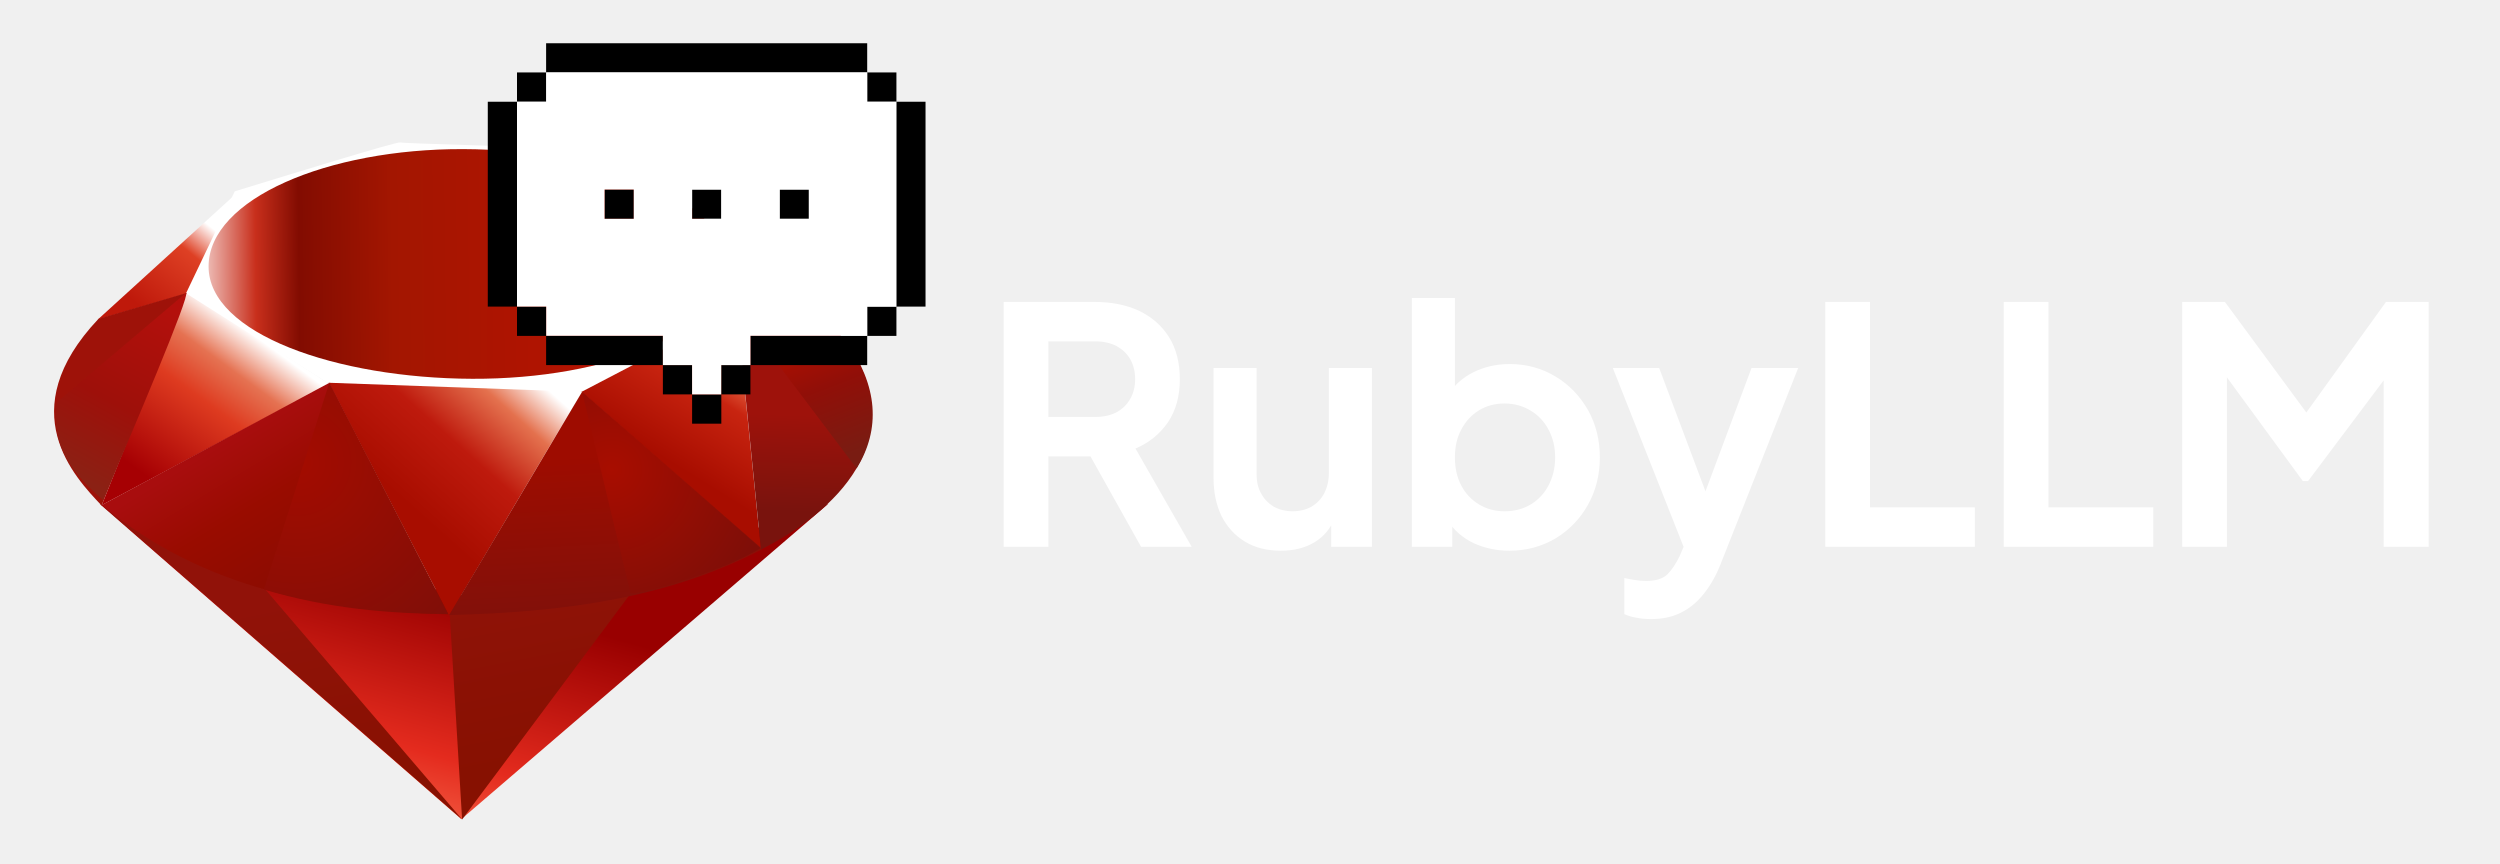
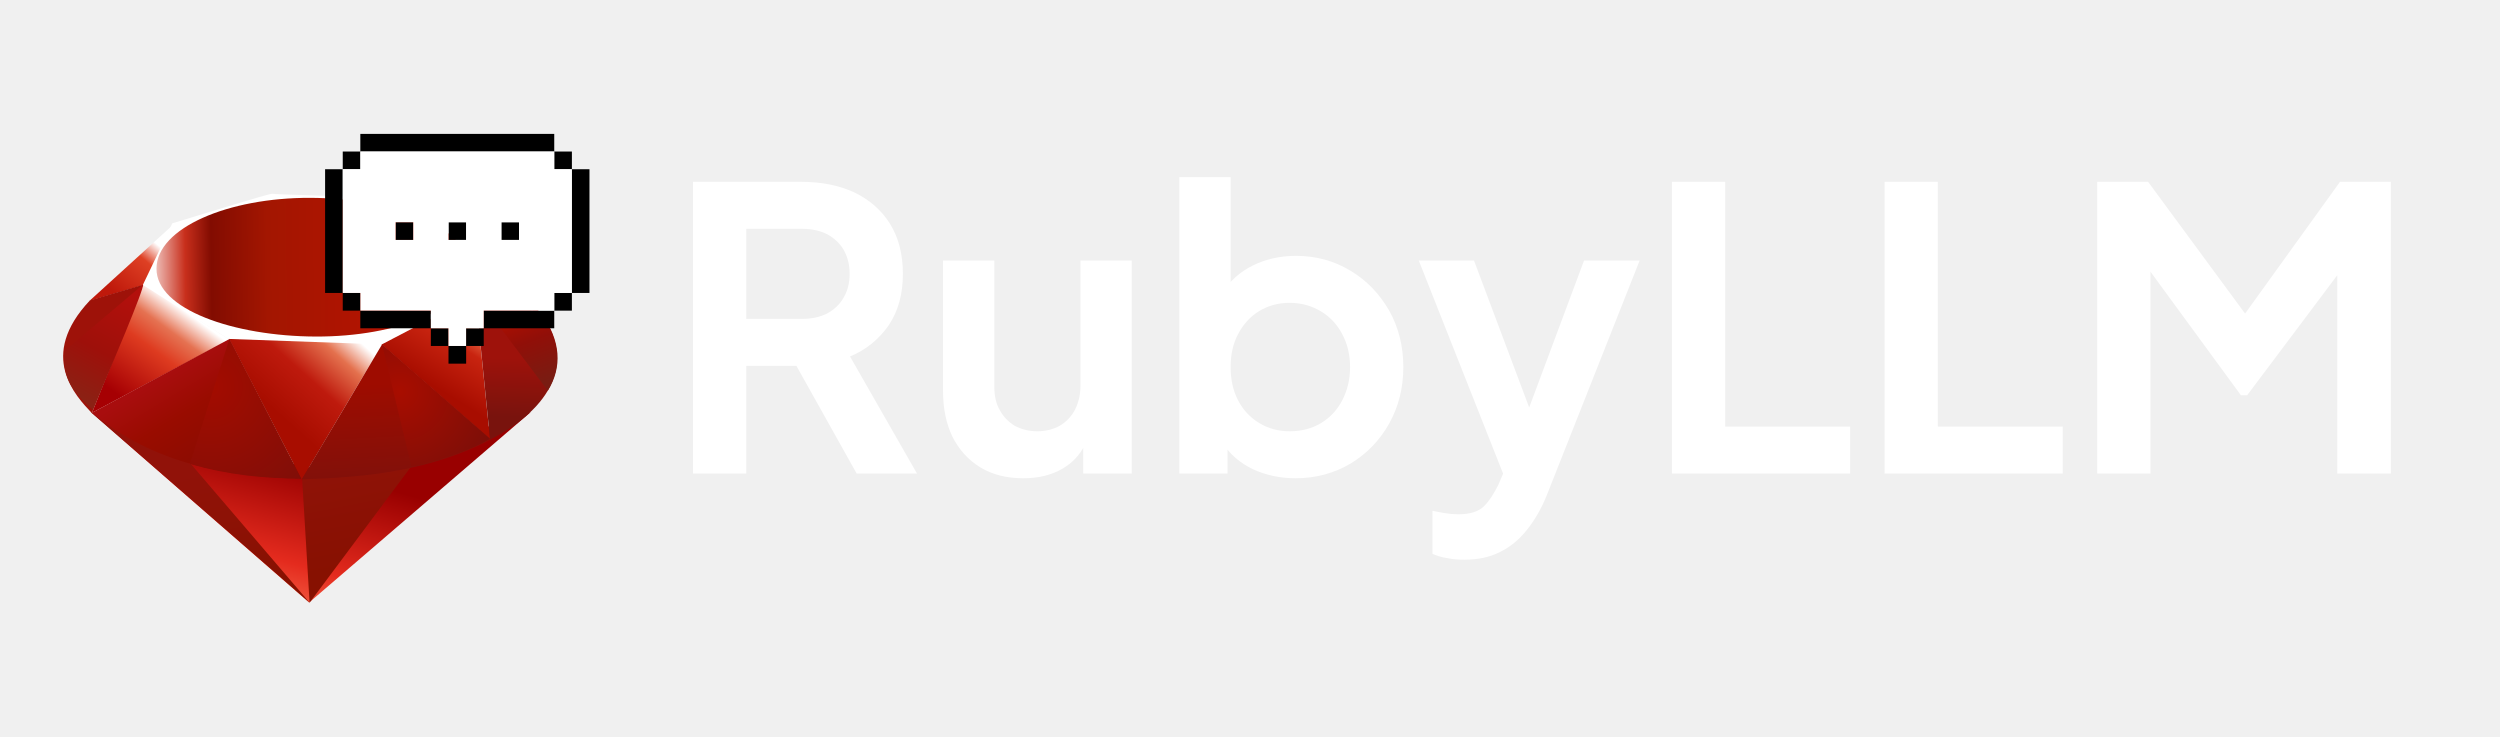
- <svg xmlns="http://www.w3.org/2000/svg" width="100%" height="100%" viewBox="0 0 1483 512" version="1.1" xml:space="preserve" style="fill-rule:evenodd;clip-rule:evenodd;stroke-linejoin:round;stroke-miterlimit:2;" id="svg96">
-   <g transform="matrix(1,0,0,1,0,-582.045)" id="g15">
-     <g id="Big" transform="matrix(2.89622,0,0,1,0,582.045)">
-       <rect x="0" y="0" width="512" height="512" style="fill:none;" id="rect1" />
-       <g transform="matrix(0.836626,0,0,1.14948,-6.41812,9.063)" id="g5">
-         <g transform="matrix(0.5658,1.19099,-0.564997,1.19268,120.907,-31.4857)" id="g2">
-           <g id="g1">
-             <path id="polygon3282" d="M153.5,130.41L40.38,197.58L186.849,187.641L198.13,39.95L153.5,130.41Z" style="fill:url(#_Linear1);" />
-             <path id="polygon3293" d="M187.089,187.54L174.5,100.65L140.209,145.93L187.089,187.54Z" style="fill:url(#_Linear2);" />
-             <path id="polygon3304" d="M187.259,187.54L95.03,180.3L40.87,197.391L187.259,187.54Z" style="fill:url(#_Linear3);" />
-             <path id="polygon3319" d="M41,197.41L64.04,121.93L13.34,132.771L41,197.41Z" style="fill:url(#_Linear4);" />
-             <path id="polygon3334" d="M140.2,146.18L119,63.14L58.33,120.01L140.2,146.18Z" style="fill:url(#_Linear5);" />
-             <path id="polygon3349" d="M193.32,64.31L135.97,17.47L120,69.1L193.32,64.31Z" style="fill:url(#_Linear6);" />
-             <path id="polygon3362" d="M166.5,0.77L132.77,19.41L111.49,0.52L166.5,0.77Z" style="fill:url(#_Linear7);" />
-             <path id="polygon3375" d="M0,158.09L14.13,132.32L2.7,101.62L0,158.09Z" style="fill:url(#_Linear8);" />
-             <path id="path3377" d="M1.94,100.65L13.44,133.27L63.41,122.059L120.46,69.039L136.56,17.9L111.209,0L68.109,16.13C54.53,28.76 28.18,53.75 27.23,54.22C26.29,54.7 9.83,85.81 1.94,100.65Z" style="fill:white;" />
-             <path id="path3400" d="M42.32,42.05C71.75,12.87 109.69,-4.37 124.25,10.32C138.801,25.01 123.37,60.71 93.94,89.88C64.51,119.05 27.04,137.24 12.49,122.55C-2.07,107.87 12.89,71.22 42.32,42.05Z" style="fill:url(#_Linear9);" />
-             <path id="path3413" d="M41,197.38L63.86,121.66L139.78,146.05C112.33,171.79 81.8,193.55 41,197.38Z" style="fill:url(#_Linear10);" />
-             <path id="path3424" d="M120.56,68.89L140.05,146.09C162.98,121.98 183.56,96.06 193.639,64L120.56,68.89Z" style="fill:url(#_Linear11);" />
-             <path id="path3435" d="M193.44,64.39C201.24,40.85 203.04,7.08 166.259,0.81L136.079,17.48L193.44,64.39Z" style="fill:url(#_Linear12);" />
-             <path id="path3437" d="M0,157.75C1.08,196.601 29.11,197.18 41.05,197.521L13.47,133.11L0,157.75Z" style="fill:rgb(158,18,9);" />
-             <path id="path3448" d="M120.669,69.01C138.289,79.84 173.8,101.59 174.52,101.99C175.639,102.62 189.83,78.06 193.05,64.18L120.669,69.01Z" style="fill:url(#_Radial13);" />
-             <path id="path3459" d="M63.83,121.66L94.39,180.62C112.46,170.82 126.61,158.88 139.57,146.09L63.83,121.66Z" style="fill:url(#_Radial14);" />
-             <path id="path3472" d="M13.35,133.19L9.02,184.75C17.19,195.91 28.43,196.88 40.22,196.01C31.69,174.78 14.65,132.33 13.35,133.19Z" style="fill:url(#_Linear15);" />
-             <path id="path3485" d="M135.9,17.61L196.61,26.13C193.37,12.4 183.42,3.54 166.46,0.77L135.9,17.61Z" style="fill:url(#_Linear16);" />
+ <svg xmlns="http://www.w3.org/2000/svg" viewBox="0 0 475 140" version="1.1" xml:space="preserve" style="fill-rule:evenodd;clip-rule:evenodd;stroke-linejoin:round;stroke-miterlimit:2;" id="svg96">
+   <g transform="translate(12 20) scale(0.1953125)" id="g7">
+     <g transform="matrix(1,0,0,1,-6.23501,-2.41232)" id="g6">
+       <g id="Light" transform="matrix(1,0,0,1,6.23501,2.41232)">
+         <rect x="0" y="0" width="512" height="512" style="fill:none;" id="rect1" />
+         <g transform="matrix(1.13848,0,0,1.13848,-50.1797,11.4251)" id="g5">
+           <g transform="matrix(1.19268,1.19099,-1.19099,1.19268,254.868,-31.4857)" id="g2">
+             <g id="g1">
+               <path id="polygon3282" d="M153.5,130.41L40.38,197.58L186.849,187.641L198.13,39.95L153.5,130.41Z" style="fill:url(#_Linear1);" />
+               <path id="polygon3293" d="M187.089,187.54L174.5,100.65L140.209,145.93L187.089,187.54Z" style="fill:url(#_Linear2);" />
+               <path id="polygon3304" d="M187.259,187.54L95.03,180.3L40.87,197.391L187.259,187.54Z" style="fill:url(#_Linear3);" />
+               <path id="polygon3319" d="M41,197.41L64.04,121.93L13.34,132.771L41,197.41Z" style="fill:url(#_Linear4);" />
+               <path id="polygon3334" d="M140.2,146.18L119,63.14L58.33,120.01L140.2,146.18Z" style="fill:url(#_Linear5);" />
+               <path id="polygon3349" d="M193.32,64.31L135.97,17.47L120,69.1L193.32,64.31Z" style="fill:url(#_Linear6);" />
+               <path id="polygon3362" d="M166.5,0.77L132.77,19.41L111.49,0.52L166.5,0.77Z" style="fill:url(#_Linear7);" />
+               <path id="polygon3375" d="M0,158.09L14.13,132.32L2.7,101.62L0,158.09Z" style="fill:url(#_Linear8);" />
+               <path id="path3377" d="M1.94,100.65L13.44,133.27L63.41,122.059L120.46,69.039L136.56,17.9L111.209,0L68.109,16.13C54.53,28.76 28.18,53.75 27.23,54.22C26.29,54.7 9.83,85.81 1.94,100.65Z" style="fill:white;" />
+               <path id="path3400" d="M42.32,42.05C71.75,12.87 109.69,-4.37 124.25,10.32C138.801,25.01 123.37,60.71 93.94,89.88C64.51,119.05 27.04,137.24 12.49,122.55C-2.07,107.87 12.89,71.22 42.32,42.05Z" style="fill:url(#_Linear9);" />
+               <path id="path3413" d="M41,197.38L63.86,121.66L139.78,146.05C112.33,171.79 81.8,193.55 41,197.38Z" style="fill:url(#_Linear10);" />
+               <path id="path3424" d="M120.56,68.89L140.05,146.09C162.98,121.98 183.56,96.06 193.639,64L120.56,68.89Z" style="fill:url(#_Linear11);" />
+               <path id="path3435" d="M193.44,64.39C201.24,40.85 203.04,7.08 166.259,0.81L136.079,17.48L193.44,64.39Z" style="fill:url(#_Linear12);" />
+               <path id="path3437" d="M0,157.75C1.08,196.601 29.11,197.18 41.05,197.521L13.47,133.11L0,157.75Z" style="fill:rgb(158,18,9);" />
+               <path id="path3448" d="M120.669,69.01C138.289,79.84 173.8,101.59 174.52,101.99C175.639,102.62 189.83,78.06 193.05,64.18L120.669,69.01Z" style="fill:url(#_Radial13);" />
+               <path id="path3459" d="M63.83,121.66L94.39,180.62C112.46,170.82 126.61,158.88 139.57,146.09L63.83,121.66Z" style="fill:url(#_Radial14);" />
+               <path id="path3472" d="M13.35,133.19L9.02,184.75C17.19,195.91 28.43,196.88 40.22,196.01C31.69,174.78 14.65,132.33 13.35,133.19Z" style="fill:url(#_Linear15);" />
+               <path id="path3485" d="M135.9,17.61L196.61,26.13C193.37,12.4 183.42,3.54 166.46,0.77L135.9,17.61Z" style="fill:url(#_Linear16);" />
+             </g>
+           </g>
+           <g id="XMLID_22_" transform="matrix(0.56475,0,0,0.566265,267.898,-0.682123)">
+             <g id="g3">
+               <rect id="XMLID_101_" x="53.3" y="26.7" width="293.4" height="26.6" style="fill-rule:nonzero;" />
+               <rect id="XMLID_177_" x="26.7" y="53.3" width="26.7" height="26.7" />
+               <rect id="XMLID_178_" x="346.7" y="53.3" width="26.7" height="26.7" />
+               <rect id="XMLID_179_" x="373.3" y="80" width="26.7" height="186.7" style="fill-rule:nonzero;" />
+               <rect id="XMLID_180_" x="106.7" y="160" width="26.7" height="26.7" />
+               <rect id="XMLID_181_" x="186.7" y="160" width="26.7" height="26.7" />
+               <rect id="XMLID_182_" x="266.7" y="160" width="26.7" height="26.7" />
+               <rect id="XMLID_183_" x="0" y="80" width="26.7" height="186.7" style="fill-rule:nonzero;" />
+               <rect id="XMLID_184_" x="26.7" y="266.7" width="26.7" height="26.7" />
+               <rect id="XMLID_185_" x="346.7" y="266.7" width="26.7" height="26.7" />
+               <rect id="XMLID_211_" x="53.3" y="293.3" width="106.7" height="26.7" style="fill-rule:nonzero;" />
+               <rect id="XMLID_212_" x="240" y="293.3" width="106.7" height="26.7" style="fill-rule:nonzero;" />
+               <rect id="XMLID_213_" x="160" y="320" width="26.7" height="26.7" />
+               <rect id="XMLID_214_" x="213.3" y="320" width="26.7" height="26.7" />
+               <rect id="XMLID_215_" x="186.7" y="346.7" width="26.7" height="26.7" />
+             </g>
+             <g transform="matrix(0.5,0,0,0.5,0,0)" id="g4">
+               <path d="M53.4,533.4L53.4,160L106.8,160L106.8,106.6L693.4,106.6L693.4,160L746.6,160L746.6,533.4L693.4,533.4L693.4,586.6L480,586.6L480,640L426.6,640L426.6,693.4L373.4,693.4L373.4,640L320,640L320,586.6L106.8,586.6L106.8,533.4L53.4,533.4ZM266.8,320L213.4,320L213.4,373.4L266.8,373.4L266.8,320ZM426.8,320L373.4,320L373.4,373.4L426.8,373.4L426.8,320ZM586.8,320L533.4,320L533.4,373.4L586.8,373.4L586.8,320Z" style="fill:white;" id="path3" />
+             </g>
          </g>
        </g>
-         <g transform="matrix(0.267913,0,0,0.566265,127.089,-0.682123)" id="g3">
-           <path id="XMLID_101_" d="M53.3,53.3L346.7,53.3L346.7,26.7L53.3,26.7L53.3,53.3Z" style="fill-rule:nonzero;" />
-           <rect id="XMLID_177_" x="26.7" y="53.3" width="26.7" height="26.7" />
-           <rect id="XMLID_178_" x="346.7" y="53.3" width="26.7" height="26.7" />
-           <path id="XMLID_179_" d="M373.3,80L373.3,266.7L400,266.7L400,80L373.3,80Z" style="fill-rule:nonzero;" />
-           <rect id="XMLID_180_" x="106.7" y="160" width="26.7" height="26.7" />
-           <rect id="XMLID_181_" x="186.7" y="160" width="26.7" height="26.7" />
-           <rect id="XMLID_182_" x="266.7" y="160" width="26.7" height="26.7" />
-           <path id="XMLID_183_" d="M26.7,266.7L26.7,80L0,80L0,266.7L26.7,266.7Z" style="fill-rule:nonzero;" />
-           <rect id="XMLID_184_" x="26.7" y="266.7" width="26.7" height="26.7" />
-           <rect id="XMLID_185_" x="346.7" y="266.7" width="26.7" height="26.7" />
-           <path id="XMLID_211_" d="M160,293.3L53.3,293.3L53.3,320L160,320L160,293.3Z" style="fill-rule:nonzero;" />
-           <path id="XMLID_212_" d="M346.7,293.3L240,293.3L240,320L346.7,320L346.7,293.3Z" style="fill-rule:nonzero;" />
-           <rect id="XMLID_213_" x="160" y="320" width="26.7" height="26.7" />
-           <rect id="XMLID_214_" x="213.3" y="320" width="26.7" height="26.7" />
-           <rect id="XMLID_215_" x="186.7" y="346.7" width="26.7" height="26.7" />
-         </g>
-         <g transform="matrix(0.133956,0,0,0.283132,127.089,-0.682123)" id="g4">
-           <path d="M53.4,533.4L53.4,160L106.8,160L106.8,106.6L693.4,106.6L693.4,160L746.6,160L746.6,533.4L693.4,533.4L693.4,586.6L480,586.6L480,640L426.6,640L426.6,693.4L373.4,693.4L373.4,640L320,640L320,586.6L106.8,586.6L106.8,533.4L53.4,533.4ZM266.8,320L213.4,320L213.4,373.4L266.8,373.4L266.8,320ZM426.8,320L373.4,320L373.4,373.4L426.8,373.4L426.8,320ZM586.8,320L533.4,320L533.4,373.4L586.8,373.4L586.8,320Z" style="fill:white;" id="path3" />
-         </g>
      </g>
-       <g transform="matrix(1.40236,0,0,4.06153,161.177,-371.155)" id="g14" style="fill:#ffffff;fill-opacity:1">
-         <g transform="matrix(48,0,0,48,28.2017,171.241)" id="g6" style="fill:#ffffff;fill-opacity:1">
-           <path d="M0.072,-0L0.072,-0.745L0.349,-0.745C0.4,-0.745 0.445,-0.736 0.484,-0.718C0.523,-0.699 0.553,-0.673 0.575,-0.638C0.597,-0.603 0.608,-0.56 0.608,-0.51C0.608,-0.458 0.596,-0.415 0.572,-0.379C0.547,-0.343 0.514,-0.316 0.473,-0.299L0.644,-0L0.49,-0L0.307,-0.327L0.395,-0.275L0.208,-0.275L0.208,-0L0.072,-0ZM0.208,-0.395L0.351,-0.395C0.376,-0.395 0.397,-0.4 0.415,-0.409C0.433,-0.419 0.447,-0.432 0.457,-0.45C0.467,-0.467 0.472,-0.487 0.472,-0.51C0.472,-0.533 0.467,-0.553 0.457,-0.571C0.447,-0.588 0.433,-0.601 0.415,-0.611C0.397,-0.62 0.376,-0.625 0.351,-0.625L0.208,-0.625L0.208,-0.395Z" style="fill-rule:nonzero;fill:#ffffff;fill-opacity:1" id="path5" />
-         </g>
-         <g transform="matrix(48,0,0,48,59.9057,171.241)" id="g7" style="fill:#ffffff;fill-opacity:1">
-           <path d="M0.255,0.012C0.213,0.012 0.176,0.003 0.145,-0.016C0.114,-0.035 0.091,-0.061 0.074,-0.094C0.058,-0.128 0.05,-0.166 0.05,-0.211L0.05,-0.544L0.181,-0.544L0.181,-0.222C0.181,-0.199 0.185,-0.179 0.195,-0.162C0.204,-0.145 0.217,-0.132 0.233,-0.122C0.25,-0.113 0.269,-0.108 0.291,-0.108C0.312,-0.108 0.332,-0.113 0.348,-0.122C0.365,-0.132 0.378,-0.146 0.387,-0.163C0.396,-0.181 0.401,-0.201 0.401,-0.225L0.401,-0.544L0.532,-0.544L0.532,-0L0.408,-0L0.408,-0.107L0.419,-0.088C0.406,-0.055 0.385,-0.03 0.356,-0.013C0.327,0.004 0.294,0.012 0.255,0.012Z" style="fill-rule:nonzero;fill:#ffffff;fill-opacity:1" id="path6" />
-         </g>
-         <g transform="matrix(48,0,0,48,88.3457,171.241)" id="g8" style="fill:#ffffff;fill-opacity:1">
-           <path d="M0.358,0.012C0.318,0.012 0.282,0.004 0.249,-0.011C0.216,-0.027 0.19,-0.049 0.171,-0.079L0.184,-0.105L0.184,-0L0.061,-0L0.061,-0.757L0.192,-0.757L0.192,-0.436L0.172,-0.463C0.19,-0.492 0.216,-0.515 0.248,-0.531C0.28,-0.547 0.317,-0.556 0.359,-0.556C0.41,-0.556 0.457,-0.543 0.498,-0.518C0.54,-0.493 0.572,-0.459 0.597,-0.416C0.621,-0.373 0.633,-0.325 0.633,-0.272C0.633,-0.219 0.621,-0.171 0.597,-0.128C0.573,-0.085 0.54,-0.051 0.499,-0.026C0.457,-0.001 0.41,0.012 0.358,0.012ZM0.343,-0.108C0.373,-0.108 0.4,-0.115 0.423,-0.129C0.446,-0.143 0.464,-0.162 0.477,-0.187C0.49,-0.212 0.497,-0.24 0.497,-0.272C0.497,-0.304 0.49,-0.332 0.477,-0.356C0.464,-0.381 0.446,-0.4 0.423,-0.414C0.4,-0.428 0.373,-0.436 0.343,-0.436C0.314,-0.436 0.288,-0.429 0.265,-0.415C0.242,-0.401 0.224,-0.381 0.211,-0.356C0.198,-0.332 0.192,-0.303 0.192,-0.272C0.192,-0.24 0.198,-0.212 0.211,-0.187C0.224,-0.162 0.242,-0.143 0.265,-0.129C0.288,-0.115 0.314,-0.108 0.343,-0.108Z" style="fill-rule:nonzero;fill:#ffffff;fill-opacity:1" id="path7" />
-         </g>
-         <g transform="matrix(48,0,0,48,120.098,171.241)" id="g9" style="fill:#ffffff;fill-opacity:1">
-           <path d="M0.127,0.22C0.112,0.22 0.098,0.219 0.084,0.216C0.07,0.214 0.057,0.21 0.046,0.205L0.046,0.095C0.055,0.097 0.065,0.099 0.077,0.101C0.089,0.103 0.101,0.104 0.112,0.104C0.142,0.104 0.164,0.097 0.178,0.083C0.191,0.07 0.203,0.051 0.214,0.029L0.25,-0.055L0.248,0.055L0.011,-0.544L0.152,-0.544L0.318,-0.102L0.268,-0.102L0.433,-0.544L0.575,-0.544L0.338,0.055C0.324,0.09 0.307,0.119 0.287,0.144C0.267,0.169 0.244,0.188 0.217,0.201C0.191,0.214 0.161,0.22 0.127,0.22Z" style="fill-rule:nonzero;fill:#ffffff;fill-opacity:1" id="path8" />
-         </g>
-         <g transform="matrix(48,0,0,48,148.202,171.241)" id="g10" style="fill:#ffffff;fill-opacity:1">
-           <path d="M0.072,-0L0.072,-0.745L0.208,-0.745L0.208,-0.12L0.527,-0.12L0.527,-0L0.072,-0Z" style="fill-rule:nonzero;fill:#ffffff;fill-opacity:1" id="path9" />
-         </g>
-         <g transform="matrix(48,0,0,48,174.266,171.241)" id="g11" style="fill:#ffffff;fill-opacity:1">
-           <path d="M0.072,-0L0.072,-0.745L0.208,-0.745L0.208,-0.12L0.527,-0.12L0.527,-0L0.072,-0Z" style="fill-rule:nonzero;fill:#ffffff;fill-opacity:1" id="path10" />
-         </g>
-         <g transform="matrix(48,0,0,48,200.33,171.241)" id="g12" style="fill:#ffffff;fill-opacity:1">
-           <path d="M0.072,-0L0.072,-0.745L0.202,-0.745L0.481,-0.366L0.419,-0.366L0.692,-0.745L0.822,-0.745L0.822,-0L0.685,-0L0.685,-0.59L0.738,-0.577L0.455,-0.2L0.439,-0.2L0.163,-0.577L0.208,-0.59L0.208,-0L0.072,-0Z" style="fill-rule:nonzero;fill:#ffffff;fill-opacity:1" id="path11" />
-         </g>
-         <g transform="matrix(48,0,0,48,243.194,171.241)" id="g13" style="fill:#ffffff;fill-opacity:1">
-                 </g>
-       </g>
+     </g>
+   </g>
+   <g transform="matrix(1.55,0,0,1.55,82.6,-175.4471)" fill="#111111" id="g15" style="fill:#ffffff;fill-opacity:1">
+     <g transform="matrix(48,0,0,48,28.2017,171.241)" id="g8" style="fill:#ffffff;fill-opacity:1">
+       <path d="m 0.072,0 v -0.745 h 0.277 c 0.051,0 0.096,0.009 0.135,0.027 0.039,0.019 0.069,0.045 0.091,0.08 0.022,0.035 0.033,0.078 0.033,0.128 0,0.052 -0.012,0.095 -0.036,0.131 -0.025,0.036 -0.058,0.063 -0.099,0.08 L 0.644,0 H 0.49 L 0.307,-0.327 0.395,-0.275 H 0.208 V 0 Z m 0.136,-0.395 h 0.143 c 0.025,0 0.046,-0.005 0.064,-0.014 0.018,-0.01 0.032,-0.023 0.042,-0.041 0.01,-0.017 0.015,-0.037 0.015,-0.06 0,-0.023 -0.005,-0.043 -0.015,-0.061 C 0.447,-0.588 0.433,-0.601 0.415,-0.611 0.397,-0.62 0.376,-0.625 0.351,-0.625 H 0.208 Z" style="fill-rule:nonzero;fill:#ffffff;fill-opacity:1" id="path7" />
+     </g>
+     <g transform="matrix(48,0,0,48,59.9057,171.241)" id="g9" style="fill:#ffffff;fill-opacity:1">
+       <path d="M 0.255,0.012 C 0.213,0.012 0.176,0.003 0.145,-0.016 0.114,-0.035 0.091,-0.061 0.074,-0.094 0.058,-0.128 0.05,-0.166 0.05,-0.211 v -0.333 h 0.131 v 0.322 c 0,0.023 0.004,0.043 0.014,0.06 0.009,0.017 0.022,0.03 0.038,0.04 0.017,0.009 0.036,0.014 0.058,0.014 0.021,0 0.041,-0.005 0.057,-0.014 0.017,-0.01 0.03,-0.024 0.039,-0.041 0.009,-0.018 0.014,-0.038 0.014,-0.062 V -0.544 H 0.532 V 0 H 0.408 v -0.107 l 0.011,0.019 C 0.406,-0.055 0.385,-0.03 0.356,-0.013 0.327,0.004 0.294,0.012 0.255,0.012 Z" style="fill-rule:nonzero;fill:#ffffff;fill-opacity:1" id="path8" />
+     </g>
+     <g transform="matrix(48,0,0,48,88.3457,171.241)" id="g10" style="fill:#ffffff;fill-opacity:1">
+       <path d="M 0.358,0.012 C 0.318,0.012 0.282,0.004 0.249,-0.011 0.216,-0.027 0.19,-0.049 0.171,-0.079 L 0.184,-0.105 V 0 H 0.061 v -0.757 h 0.131 v 0.321 l -0.02,-0.027 c 0.018,-0.029 0.044,-0.052 0.076,-0.068 0.032,-0.016 0.069,-0.025 0.111,-0.025 0.051,0 0.098,0.013 0.139,0.038 0.042,0.025 0.074,0.059 0.099,0.102 0.024,0.043 0.036,0.091 0.036,0.144 0,0.053 -0.012,0.101 -0.036,0.144 C 0.573,-0.085 0.54,-0.051 0.499,-0.026 0.457,-0.001 0.41,0.012 0.358,0.012 Z m -0.015,-0.12 c 0.03,0 0.057,-0.007 0.08,-0.021 0.023,-0.014 0.041,-0.033 0.054,-0.058 0.013,-0.025 0.02,-0.053 0.02,-0.085 0,-0.032 -0.007,-0.06 -0.02,-0.084 C 0.464,-0.381 0.446,-0.4 0.423,-0.414 0.4,-0.428 0.373,-0.436 0.343,-0.436 c -0.029,0 -0.055,0.007 -0.078,0.021 -0.023,0.014 -0.041,0.034 -0.054,0.059 -0.013,0.024 -0.019,0.053 -0.019,0.084 0,0.032 0.006,0.06 0.019,0.085 0.013,0.025 0.031,0.044 0.054,0.058 0.023,0.014 0.049,0.021 0.078,0.021 z" style="fill-rule:nonzero;fill:#ffffff;fill-opacity:1" id="path9" />
+     </g>
+     <g transform="matrix(48,0,0,48,120.098,171.241)" id="g11" style="fill:#ffffff;fill-opacity:1">
+       <path d="M 0.127,0.22 C 0.112,0.22 0.098,0.219 0.084,0.216 0.07,0.214 0.057,0.21 0.046,0.205 v -0.11 c 0.009,0.002 0.019,0.004 0.031,0.006 0.012,0.002 0.024,0.003 0.035,0.003 0.03,0 0.052,-0.007 0.066,-0.021 C 0.191,0.07 0.203,0.051 0.214,0.029 L 0.25,-0.055 0.248,0.055 0.011,-0.544 h 0.141 l 0.166,0.442 H 0.268 L 0.433,-0.544 H 0.575 L 0.338,0.055 C 0.324,0.09 0.307,0.119 0.287,0.144 0.267,0.169 0.244,0.188 0.217,0.201 0.191,0.214 0.161,0.22 0.127,0.22 Z" style="fill-rule:nonzero;fill:#ffffff;fill-opacity:1" id="path10" />
+     </g>
+     <g transform="matrix(48,0,0,48,148.202,171.241)" id="g12" style="fill:#ffffff;fill-opacity:1">
+       <path d="M 0.072,0 V -0.745 H 0.208 V -0.12 H 0.527 V 0 Z" style="fill-rule:nonzero;fill:#ffffff;fill-opacity:1" id="path11" />
+     </g>
+     <g transform="matrix(48,0,0,48,174.266,171.241)" id="g13" style="fill:#ffffff;fill-opacity:1">
+       <path d="M 0.072,0 V -0.745 H 0.208 V -0.12 H 0.527 V 0 Z" style="fill-rule:nonzero;fill:#ffffff;fill-opacity:1" id="path12" />
+     </g>
+     <g transform="matrix(48,0,0,48,200.33,171.241)" id="g14" style="fill:#ffffff;fill-opacity:1">
+       <path d="m 0.072,0 v -0.745 h 0.13 l 0.279,0.379 H 0.419 l 0.273,-0.379 h 0.13 V 0 H 0.685 V -0.59 L 0.738,-0.577 0.455,-0.2 H 0.439 L 0.163,-0.577 0.208,-0.59 V 0 Z" style="fill-rule:nonzero;fill:#ffffff;fill-opacity:1" id="path13" />
    </g>
  </g>
  <defs id="defs96">
    <linearGradient id="_Linear1" x1="0" y1="0" x2="1" y2="0" gradientUnits="userSpaceOnUse" gradientTransform="matrix(-41.7974,-73.7955,73.7955,-41.7974,174.074,215.549)">
      <stop offset="0" style="stop-color:rgb(251,118,85);stop-opacity:1" id="stop15" />
      <stop offset="0" style="stop-color:rgb(251,118,85);stop-opacity:1" id="stop16" />
      <stop offset="0.41" style="stop-color:rgb(228,43,30);stop-opacity:1" id="stop17" />
      <stop offset="0.99" style="stop-color:rgb(153,0,0);stop-opacity:1" id="stop18" />
      <stop offset="1" style="stop-color:rgb(153,0,0);stop-opacity:1" id="stop19" />
    </linearGradient>
    <linearGradient id="_Linear2" x1="0" y1="0" x2="1" y2="0" gradientUnits="userSpaceOnUse" gradientTransform="matrix(-53.8674,-36.1483,36.1483,-53.8674,194.895,153.558)">
      <stop offset="0" style="stop-color:rgb(135,17,1);stop-opacity:1" id="stop20" />
      <stop offset="0" style="stop-color:rgb(135,17,1);stop-opacity:1" id="stop21" />
      <stop offset="0.99" style="stop-color:rgb(145,18,9);stop-opacity:1" id="stop22" />
      <stop offset="1" style="stop-color:rgb(145,18,9);stop-opacity:1" id="stop23" />
    </linearGradient>
    <linearGradient id="_Linear3" x1="0" y1="0" x2="1" y2="0" gradientUnits="userSpaceOnUse" gradientTransform="matrix(-53.8657,-36.1472,36.1472,-53.8657,151.795,217.785)">
      <stop offset="0" style="stop-color:rgb(135,17,1);stop-opacity:1" id="stop24" />
      <stop offset="0" style="stop-color:rgb(135,17,1);stop-opacity:1" id="stop25" />
      <stop offset="0.99" style="stop-color:rgb(145,18,9);stop-opacity:1" id="stop26" />
      <stop offset="1" style="stop-color:rgb(145,18,9);stop-opacity:1" id="stop27" />
    </linearGradient>
    <linearGradient id="_Linear4" x1="0" y1="0" x2="1" y2="0" gradientUnits="userSpaceOnUse" gradientTransform="matrix(8.3506,54.2708,-54.2708,8.3506,38.6963,127.391)">
      <stop offset="0" style="stop-color:white;stop-opacity:1" id="stop28" />
      <stop offset="0" style="stop-color:white;stop-opacity:1" id="stop29" />
      <stop offset="0.23" style="stop-color:rgb(229,114,82);stop-opacity:1" id="stop30" />
      <stop offset="0.46" style="stop-color:rgb(222,59,32);stop-opacity:1" id="stop31" />
      <stop offset="0.99" style="stop-color:rgb(166,0,3);stop-opacity:1" id="stop32" />
      <stop offset="1" style="stop-color:rgb(166,0,3);stop-opacity:1" id="stop33" />
    </linearGradient>
    <linearGradient id="_Linear5" x1="0" y1="0" x2="1" y2="0" gradientUnits="userSpaceOnUse" gradientTransform="matrix(3.07681,55.3868,-55.3868,3.07681,96.1328,76.7153)">
      <stop offset="0" style="stop-color:white;stop-opacity:1" id="stop34" />
      <stop offset="0" style="stop-color:white;stop-opacity:1" id="stop35" />
      <stop offset="0.23" style="stop-color:rgb(228,113,78);stop-opacity:1" id="stop36" />
      <stop offset="0.56" style="stop-color:rgb(190,26,13);stop-opacity:1" id="stop37" />
      <stop offset="0.99" style="stop-color:rgb(168,13,0);stop-opacity:1" id="stop38" />
      <stop offset="1" style="stop-color:rgb(168,13,0);stop-opacity:1" id="stop39" />
    </linearGradient>
    <linearGradient id="_Linear6" x1="0" y1="0" x2="1" y2="0" gradientUnits="userSpaceOnUse" gradientTransform="matrix(9.2111,39.6952,-39.6952,9.2111,147.103,25.521)">
      <stop offset="0" style="stop-color:white;stop-opacity:1" id="stop40" />
      <stop offset="0" style="stop-color:white;stop-opacity:1" id="stop41" />
      <stop offset="0.18" style="stop-color:rgb(228,99,66);stop-opacity:1" id="stop42" />
      <stop offset="0.4" style="stop-color:rgb(200,36,16);stop-opacity:1" id="stop43" />
      <stop offset="0.99" style="stop-color:rgb(168,13,0);stop-opacity:1" id="stop44" />
      <stop offset="1" style="stop-color:rgb(168,13,0);stop-opacity:1" id="stop45" />
    </linearGradient>
    <linearGradient id="_Linear7" x1="0" y1="0" x2="1" y2="0" gradientUnits="userSpaceOnUse" gradientTransform="matrix(39.6925,-19.8463,19.8463,39.6925,118.976,11.5415)">
      <stop offset="0" style="stop-color:white;stop-opacity:1" id="stop46" />
      <stop offset="0" style="stop-color:white;stop-opacity:1" id="stop47" />
      <stop offset="0.54" style="stop-color:rgb(200,31,17);stop-opacity:1" id="stop48" />
      <stop offset="0.99" style="stop-color:rgb(191,9,5);stop-opacity:1" id="stop49" />
      <stop offset="1" style="stop-color:rgb(191,9,5);stop-opacity:1" id="stop50" />
    </linearGradient>
    <linearGradient id="_Linear8" x1="0" y1="0" x2="1" y2="0" gradientUnits="userSpaceOnUse" gradientTransform="matrix(3.2669,32.7081,-32.7081,3.2669,3.9033,113.555)">
      <stop offset="0" style="stop-color:white;stop-opacity:1" id="stop51" />
      <stop offset="0" style="stop-color:white;stop-opacity:1" id="stop52" />
      <stop offset="0.31" style="stop-color:rgb(222,64,36);stop-opacity:1" id="stop53" />
      <stop offset="0.99" style="stop-color:rgb(191,25,11);stop-opacity:1" id="stop54" />
      <stop offset="1" style="stop-color:rgb(191,25,11);stop-opacity:1" id="stop55" />
    </linearGradient>
    <linearGradient id="_Linear9" x1="0" y1="0" x2="1" y2="0" gradientUnits="userSpaceOnUse" gradientTransform="matrix(153.571,-157.914,157.914,153.571,-18.5557,155.105)">
      <stop offset="0" style="stop-color:rgb(189,0,18);stop-opacity:1" id="stop56" />
      <stop offset="0" style="stop-color:rgb(189,0,18);stop-opacity:1" id="stop57" />
      <stop offset="0.07" style="stop-color:white;stop-opacity:1" id="stop58" />
      <stop offset="0.17" style="stop-color:white;stop-opacity:1" id="stop59" />
      <stop offset="0.27" style="stop-color:rgb(200,47,28);stop-opacity:1" id="stop60" />
      <stop offset="0.33" style="stop-color:rgb(130,12,1);stop-opacity:1" id="stop61" />
      <stop offset="0.46" style="stop-color:rgb(163,22,1);stop-opacity:1" id="stop62" />
      <stop offset="0.72" style="stop-color:rgb(179,19,1);stop-opacity:1" id="stop63" />
      <stop offset="0.99" style="stop-color:rgb(232,38,9);stop-opacity:1" id="stop64" />
      <stop offset="1" style="stop-color:rgb(232,38,9);stop-opacity:1" id="stop65" />
    </linearGradient>
    <linearGradient id="_Linear10" x1="0" y1="0" x2="1" y2="0" gradientUnits="userSpaceOnUse" gradientTransform="matrix(-46.257,-11.4166,11.4166,-46.257,99.0747,171.033)">
      <stop offset="0" style="stop-color:rgb(140,12,1);stop-opacity:1" id="stop66" />
      <stop offset="0" style="stop-color:rgb(140,12,1);stop-opacity:1" id="stop67" />
      <stop offset="0.54" style="stop-color:rgb(153,12,0);stop-opacity:1" id="stop68" />
      <stop offset="0.99" style="stop-color:rgb(168,13,14);stop-opacity:1" id="stop69" />
      <stop offset="1" style="stop-color:rgb(168,13,14);stop-opacity:1" id="stop70" />
    </linearGradient>
    <linearGradient id="_Linear11" x1="0" y1="0" x2="1" y2="0" gradientUnits="userSpaceOnUse" gradientTransform="matrix(-41.0932,-36.8306,36.8306,-41.0932,178.526,115.515)">
      <stop offset="0" style="stop-color:rgb(126,17,11);stop-opacity:1" id="stop71" />
      <stop offset="0" style="stop-color:rgb(126,17,11);stop-opacity:1" id="stop72" />
      <stop offset="0.99" style="stop-color:rgb(158,12,0);stop-opacity:1" id="stop73" />
      <stop offset="1" style="stop-color:rgb(158,12,0);stop-opacity:1" id="stop74" />
    </linearGradient>
    <linearGradient id="_Linear12" x1="0" y1="0" x2="1" y2="0" gradientUnits="userSpaceOnUse" gradientTransform="matrix(-20.4693,-21.8832,21.8832,-20.4693,193.624,47.937)">
      <stop offset="0" style="stop-color:rgb(121,19,13);stop-opacity:1" id="stop75" />
      <stop offset="0" style="stop-color:rgb(121,19,13);stop-opacity:1" id="stop76" />
      <stop offset="0.99" style="stop-color:rgb(158,18,11);stop-opacity:1" id="stop77" />
      <stop offset="1" style="stop-color:rgb(158,18,11);stop-opacity:1" id="stop78" />
    </linearGradient>
    <radialGradient id="_Radial13" cx="0" cy="0" r="1" gradientUnits="userSpaceOnUse" gradientTransform="matrix(50.3576,0,0,50.3576,143.832,79.3882)">
      <stop offset="0" style="stop-color:rgb(168,13,0);stop-opacity:1" id="stop79" />
      <stop offset="0" style="stop-color:rgb(168,13,0);stop-opacity:1" id="stop80" />
      <stop offset="0.99" style="stop-color:rgb(126,14,8);stop-opacity:1" id="stop81" />
      <stop offset="1" style="stop-color:rgb(126,14,8);stop-opacity:1" id="stop82" />
    </radialGradient>
    <radialGradient id="_Radial14" cx="0" cy="0" r="1" gradientUnits="userSpaceOnUse" gradientTransform="matrix(66.9437,0,0,66.9437,74.0923,145.751)">
      <stop offset="0" style="stop-color:rgb(163,12,0);stop-opacity:1" id="stop83" />
      <stop offset="0" style="stop-color:rgb(163,12,0);stop-opacity:1" id="stop84" />
      <stop offset="0.99" style="stop-color:rgb(128,14,8);stop-opacity:1" id="stop85" />
      <stop offset="1" style="stop-color:rgb(128,14,8);stop-opacity:1" id="stop86" />
    </radialGradient>
    <linearGradient id="_Linear15" x1="0" y1="0" x2="1" y2="0" gradientUnits="userSpaceOnUse" gradientTransform="matrix(-16.6812,-56.5939,56.5939,-16.6812,26.6699,197.336)">
      <stop offset="0" style="stop-color:rgb(139,33,20);stop-opacity:1" id="stop87" />
      <stop offset="0" style="stop-color:rgb(139,33,20);stop-opacity:1" id="stop88" />
      <stop offset="0.43" style="stop-color:rgb(158,16,10);stop-opacity:1" id="stop89" />
      <stop offset="0.99" style="stop-color:rgb(179,16,12);stop-opacity:1" id="stop90" />
      <stop offset="1" style="stop-color:rgb(179,16,12);stop-opacity:1" id="stop91" />
    </linearGradient>
    <linearGradient id="_Linear16" x1="0" y1="0" x2="1" y2="0" gradientUnits="userSpaceOnUse" gradientTransform="matrix(37.3979,16.508,-16.508,37.3979,154.641,9.7979)">
      <stop offset="0" style="stop-color:rgb(179,16,0);stop-opacity:1" id="stop92" />
      <stop offset="0" style="stop-color:rgb(179,16,0);stop-opacity:1" id="stop93" />
      <stop offset="0.44" style="stop-color:rgb(145,15,8);stop-opacity:1" id="stop94" />
      <stop offset="0.99" style="stop-color:rgb(121,28,18);stop-opacity:1" id="stop95" />
      <stop offset="1" style="stop-color:rgb(121,28,18);stop-opacity:1" id="stop96" />
    </linearGradient>
  </defs>
</svg>
